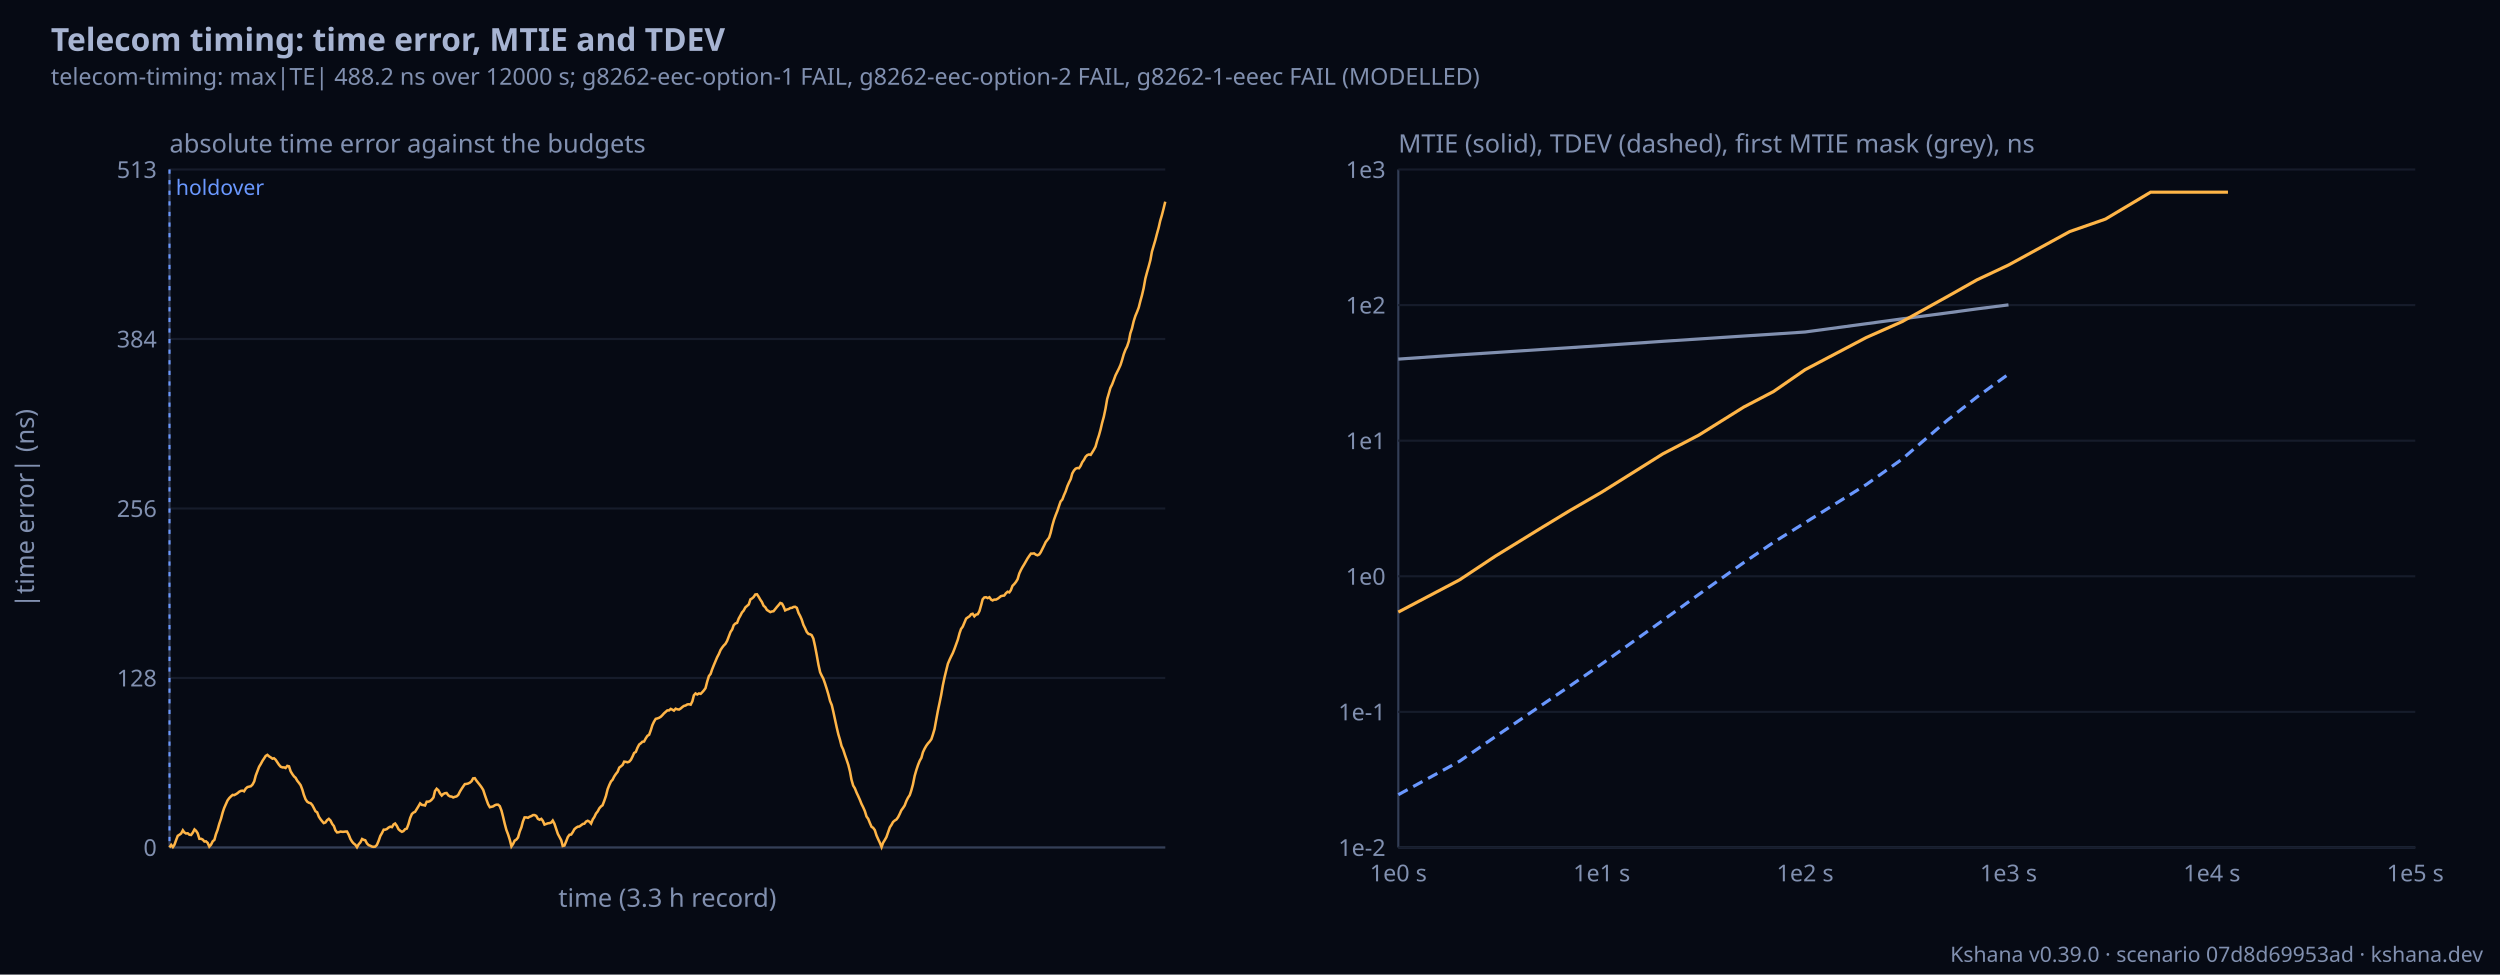
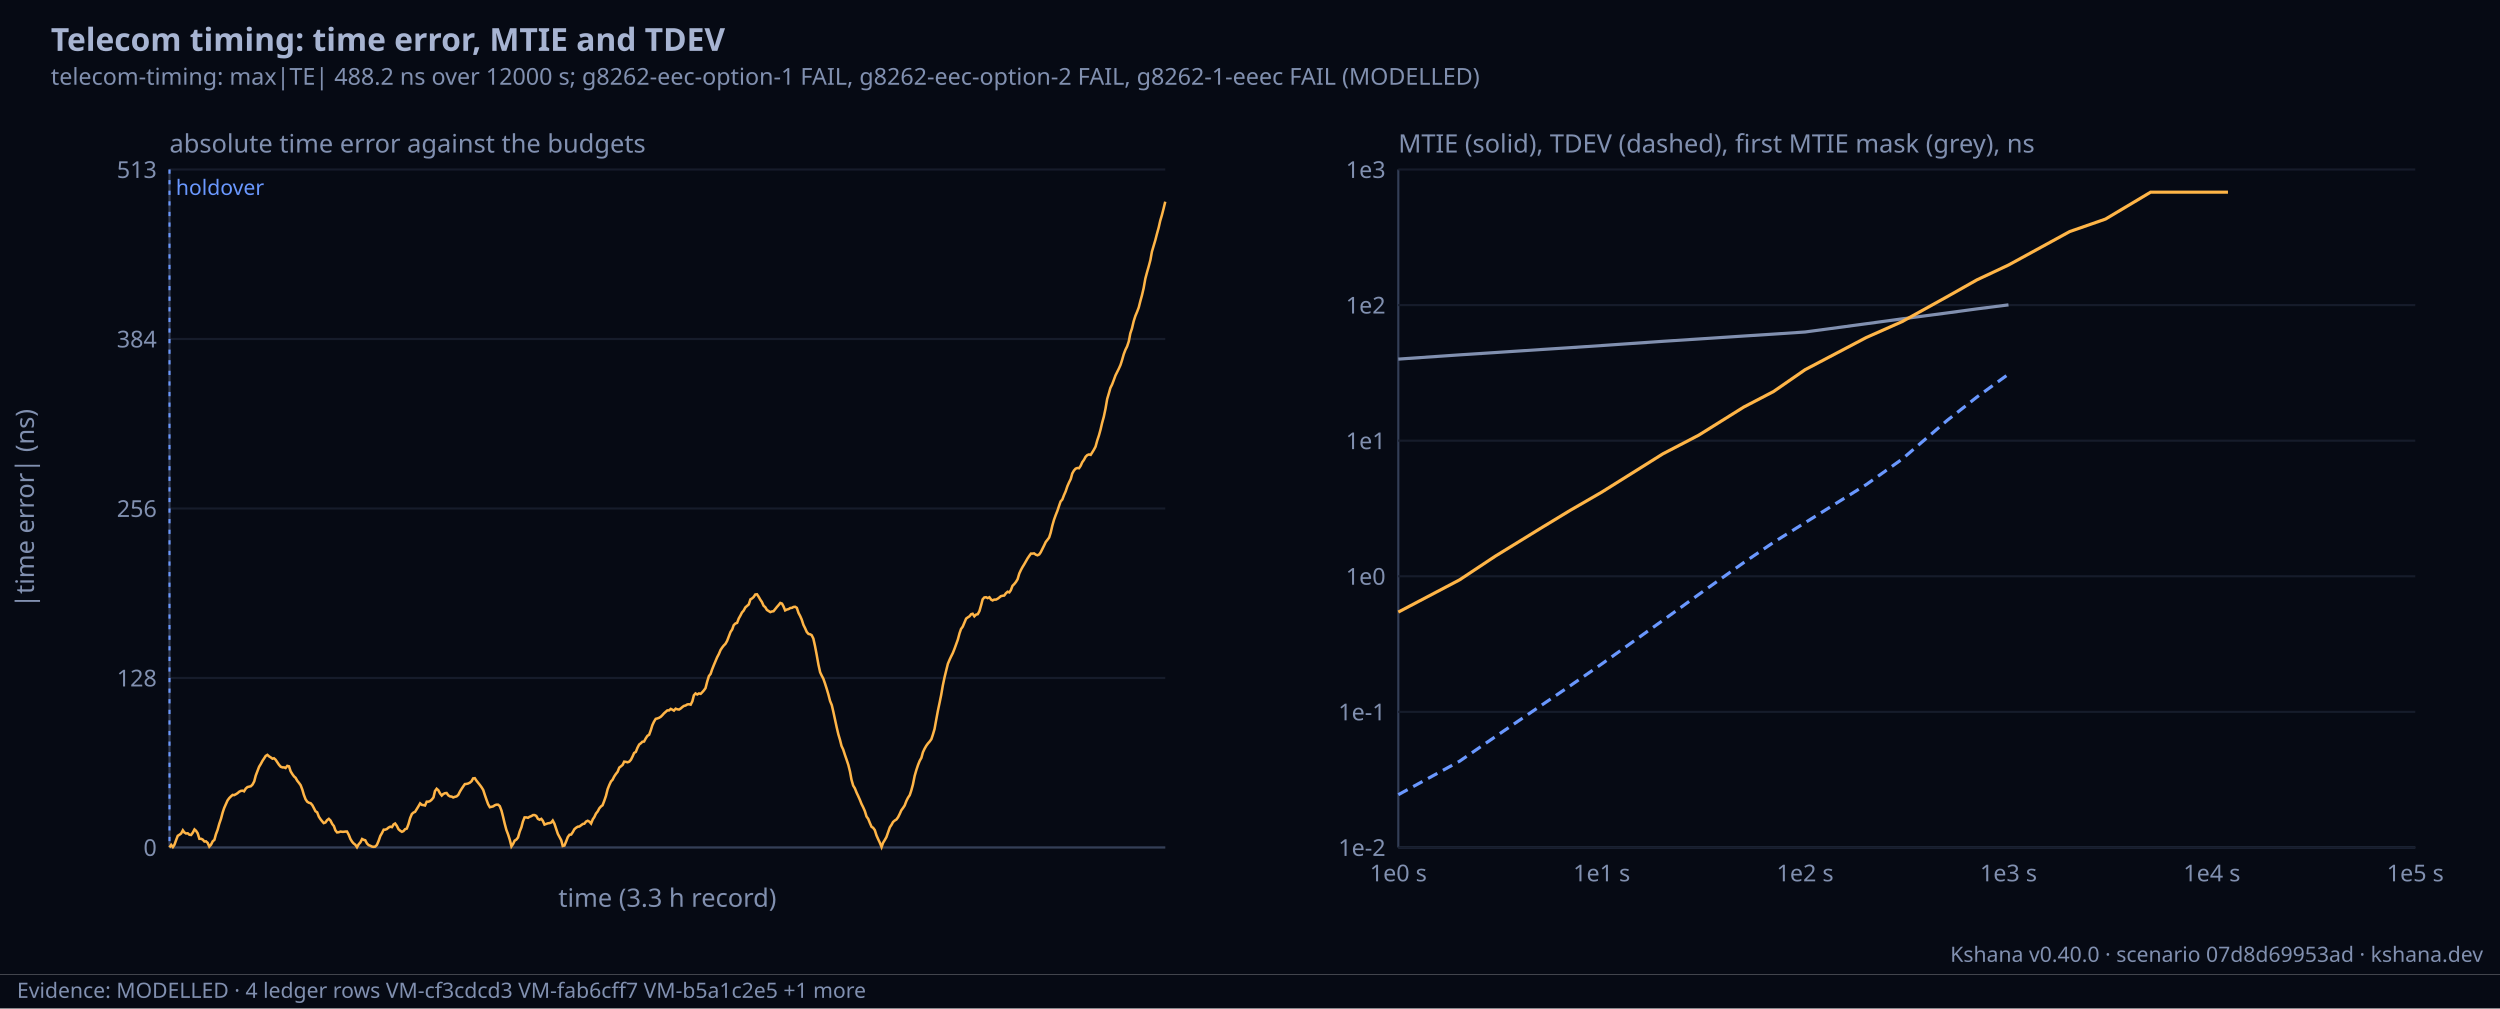
- <svg xmlns="http://www.w3.org/2000/svg" width="1180" height="460" font-family="Geist, ui-sans-serif, system-ui, sans-serif" font-size="12" fill="#A7B4D2">
+ <svg xmlns="http://www.w3.org/2000/svg" width="1180" height="476" font-family="Geist, ui-sans-serif, system-ui, sans-serif" font-size="12" fill="#A7B4D2">
  <rect width="1180" height="460" fill="#060A14" />
  <text x="24" y="24" font-size="15" font-weight="bold">Telecom timing: time error, MTIE and TDEV</text>
  <text x="24" y="40" font-size="11" fill="#8190B0">telecom-timing: max|TE| 488.2 ns over 12000 s; g8262-eec-option-1 FAIL, g8262-eec-option-2 FAIL, g8262-1-eeec FAIL (MODELLED)</text>
  <line x1="80" y1="400.0" x2="550" y2="400.0" stroke="#161C2B" />
  <text x="74" y="404.0" text-anchor="end" fill="#8190B0" font-size="11">0</text>
  <line x1="80" y1="320.0" x2="550" y2="320.0" stroke="#161C2B" />
  <text x="74" y="324.0" text-anchor="end" fill="#8190B0" font-size="11">128</text>
  <line x1="80" y1="240.0" x2="550" y2="240.0" stroke="#161C2B" />
  <text x="74" y="244.0" text-anchor="end" fill="#8190B0" font-size="11">256</text>
  <line x1="80" y1="160.0" x2="550" y2="160.0" stroke="#161C2B" />
  <text x="74" y="164.0" text-anchor="end" fill="#8190B0" font-size="11">384</text>
  <line x1="80" y1="80.0" x2="550" y2="80.0" stroke="#161C2B" />
  <text x="74" y="84.0" text-anchor="end" fill="#8190B0" font-size="11">513</text>
  <text x="16" y="240.0" text-anchor="middle" fill="#8190B0" font-size="12" transform="rotate(-90 16 240.0)">|time error| (ns)</text>
  <text x="80" y="72" font-size="12" fill="#8190B0">absolute time error against the budgets</text>
  <line x1="80" y1="80" x2="80" y2="400" stroke="#343F57" />
  <line x1="80" y1="400" x2="550" y2="400" stroke="#343F57" />
  <polyline fill="none" stroke="#FFB547" stroke-width="1.2" points="80.0,400.0 80.8,398.8 81.6,399.8 82.3,398.8 83.1,396.6 83.9,394.5 84.7,394.0 85.5,393.4 86.3,391.9 87.0,392.9 87.8,393.4 88.6,393.3 89.4,394.0 90.2,394.1 91.0,393.0 91.8,391.5 92.5,392.1 93.3,393.3 94.1,395.9 94.9,395.9 95.7,396.3 96.5,397.2 97.2,397.1 98.0,397.8 98.8,399.6 99.6,398.7 100.4,397.1 101.2,396.4 101.9,393.8 102.7,391.7 103.5,388.8 104.3,386.5 105.1,383.5 105.8,381.4 106.6,379.6 107.4,377.8 108.2,376.7 109.0,375.9 109.8,375.2 110.5,375.3 111.3,374.9 112.1,374.4 112.9,373.7 113.7,373.3 114.5,373.2 115.2,373.5 116.0,372.2 116.8,371.5 117.6,371.3 118.4,371.1 119.2,370.3 120.0,368.8 120.7,366.1 121.5,364.0 122.3,361.9 123.1,360.6 123.9,359.1 124.7,357.9 125.4,356.8 126.2,356.3 127.0,357.0 127.8,357.5 128.6,358.1 129.3,357.9 130.1,358.6 130.9,359.8 131.7,361.0 132.5,361.9 133.3,362.2 134.1,362.2 134.8,362.5 135.6,361.5 136.4,361.7 137.2,364.1 138.0,365.4 138.8,366.5 139.5,367.1 140.3,368.5 141.1,369.5 141.9,370.6 142.7,372.7 143.4,375.1 144.2,377.2 145.0,378.4 145.8,378.9 146.6,379.1 147.4,380.0 148.2,381.5 148.9,382.9 149.7,383.4 150.5,385.5 151.3,386.7 152.1,387.7 152.8,388.5 153.6,388.2 154.4,387.1 155.2,386.5 156.0,387.3 156.8,388.9 157.6,389.9 158.3,391.9 159.1,392.9 159.9,392.8 160.7,392.5 161.5,392.6 162.2,392.6 163.0,392.5 163.8,392.5 164.6,394.0 165.4,396.0 166.2,397.3 166.9,398.1 167.7,398.7 168.5,399.9 169.3,398.5 170.1,397.6 170.9,396.0 171.7,396.4 172.4,396.6 173.2,398.1 174.0,398.9 174.8,399.2 175.6,399.6 176.3,399.7 177.1,399.6 177.9,398.8 178.7,396.9 179.5,394.6 180.3,393.2 181.1,391.6 181.8,391.6 182.6,391.3 183.4,390.6 184.2,390.2 185.0,390.4 185.8,389.1 186.5,388.7 187.3,389.8 188.1,391.4 188.9,392.1 189.7,392.6 190.4,392.3 191.2,391.4 192.0,391.1 192.8,389.0 193.6,386.1 194.4,384.2 195.2,383.5 195.9,383.2 196.7,381.9 197.5,380.6 198.3,379.2 199.1,379.9 199.8,380.0 200.6,380.2 201.4,378.4 202.2,378.4 203.0,378.1 203.8,377.4 204.6,376.4 205.3,373.4 206.1,372.3 206.9,373.0 207.7,374.5 208.5,375.5 209.2,374.8 210.0,374.4 210.8,374.3 211.6,375.4 212.4,375.9 213.2,376.0 213.9,376.4 214.7,376.1 215.5,375.9 216.3,375.2 217.1,373.6 217.9,372.3 218.7,371.1 219.4,370.1 220.2,370.0 221.0,369.8 221.8,369.4 222.6,368.7 223.3,367.4 224.1,367.3 224.9,368.5 225.7,369.5 226.5,370.5 227.3,371.6 228.1,372.9 228.8,375.1 229.6,377.4 230.4,379.6 231.2,381.0 232.0,380.8 232.8,380.6 233.5,380.1 234.3,379.8 235.1,379.8 235.9,380.5 236.7,382.6 237.4,385.3 238.2,388.7 239.0,391.7 239.8,393.8 240.6,396.3 241.4,399.5 242.2,398.3 242.9,396.8 243.7,396.3 244.5,395.3 245.3,392.5 246.1,390.5 246.8,387.8 247.6,385.8 248.4,385.8 249.2,386.0 250.0,385.5 250.8,385.2 251.6,384.7 252.3,384.7 253.1,385.1 253.9,386.5 254.7,386.9 255.5,386.5 256.2,387.4 257.0,389.2 257.8,388.9 258.6,388.6 259.4,388.5 260.2,388.2 260.9,387.3 261.7,388.8 262.5,391.2 263.3,393.6 264.1,395.1 264.9,396.6 265.6,399.3 266.4,399.1 267.2,397.2 268.0,395.1 268.8,394.0 269.6,393.9 270.4,392.7 271.1,391.4 271.9,390.7 272.7,390.2 273.5,390.1 274.3,389.5 275.1,388.9 275.8,388.8 276.6,387.8 277.4,387.4 278.2,387.8 279.0,388.7 279.8,386.7 280.5,385.7 281.3,384.0 282.1,383.0 282.9,381.5 283.7,380.6 284.4,380.1 285.2,378.0 286.0,375.7 286.8,372.5 287.6,370.5 288.4,368.8 289.1,368.1 289.9,366.5 290.7,365.3 291.5,364.3 292.3,362.3 293.1,361.7 293.9,361.0 294.6,359.5 295.4,359.6 296.2,359.8 297.0,359.5 297.8,358.6 298.6,357.0 299.3,355.4 300.1,354.9 300.9,352.9 301.7,351.4 302.5,350.8 303.2,350.1 304.0,350.0 304.8,348.5 305.6,347.3 306.4,346.8 307.2,344.6 307.9,342.3 308.7,340.6 309.5,339.3 310.3,339.1 311.1,338.8 311.9,338.3 312.6,337.6 313.4,336.7 314.2,336.0 315.0,335.3 315.8,335.3 316.6,334.6 317.4,335.0 318.1,335.4 318.9,334.5 319.7,334.8 320.5,334.9 321.3,334.4 322.1,333.7 322.8,333.2 323.6,333.0 324.4,332.5 325.2,332.4 326.0,332.6 326.8,331.0 327.5,328.2 328.3,327.3 329.1,327.8 329.9,327.3 330.7,327.5 331.4,326.8 332.2,325.9 333.0,324.8 333.8,321.7 334.6,319.1 335.4,318.1 336.1,316.0 336.9,314.0 337.7,312.1 338.5,310.2 339.3,308.7 340.1,306.8 340.9,305.6 341.6,304.7 342.4,303.9 343.2,302.5 344.0,300.4 344.8,298.3 345.6,297.1 346.3,295.1 347.1,294.3 347.9,294.0 348.7,291.9 349.5,290.5 350.2,289.1 351.0,288.2 351.8,286.7 352.6,286.0 353.4,285.3 354.2,282.9 354.9,282.5 355.7,281.8 356.5,280.6 357.3,280.5 358.1,281.7 358.9,283.1 359.6,284.1 360.4,285.9 361.2,286.6 362.0,287.9 362.8,288.4 363.6,288.9 364.4,288.6 365.1,288.5 365.9,287.5 366.7,286.5 367.5,285.6 368.3,284.6 369.1,284.9 369.8,286.2 370.6,288.1 371.4,287.7 372.2,287.5 373.0,287.0 373.8,286.9 374.5,286.5 375.3,286.4 376.1,286.9 376.9,289.3 377.7,290.8 378.4,292.4 379.2,294.9 380.0,296.5 380.8,298.3 381.6,299.2 382.4,299.4 383.1,299.8 383.9,301.4 384.7,305.0 385.5,309.2 386.3,313.7 387.1,317.3 387.9,319.0 388.6,320.3 389.4,322.6 390.2,325.1 391.0,327.8 391.8,330.9 392.6,332.8 393.3,335.8 394.1,339.5 394.9,343.2 395.7,346.6 396.5,349.3 397.2,352.1 398.0,353.8 398.8,356.3 399.6,358.6 400.4,361.0 401.2,364.2 401.9,368.0 402.7,370.8 403.5,372.1 404.3,374.1 405.1,375.8 405.9,377.6 406.6,379.4 407.4,381.0 408.2,382.8 409.0,385.4 409.8,386.5 410.6,388.5 411.4,390.3 412.1,390.7 412.9,391.8 413.7,394.3 414.5,396.1 415.3,397.8 416.1,399.8 416.8,397.8 417.6,396.5 418.4,395.1 419.2,392.8 420.0,390.5 420.8,389.3 421.5,388.0 422.3,387.3 423.1,386.8 423.9,385.7 424.7,384.1 425.4,382.5 426.2,381.4 427.0,380.2 427.8,378.1 428.6,376.5 429.4,375.3 430.1,373.2 430.9,370.3 431.7,366.3 432.5,363.5 433.3,361.1 434.1,359.1 434.9,357.7 435.6,355.1 436.4,353.4 437.2,352.0 438.0,350.9 438.8,350.0 439.6,348.9 440.3,346.8 441.1,344.1 441.9,339.7 442.7,335.4 443.5,331.6 444.2,328.2 445.0,323.6 445.8,319.8 446.6,316.5 447.4,313.3 448.2,311.4 448.9,309.9 449.7,308.3 450.5,306.3 451.3,304.1 452.1,301.9 452.9,298.9 453.6,296.9 454.4,295.8 455.2,293.9 456.0,292.0 456.8,291.4 457.6,290.9 458.4,289.9 459.1,289.7 459.9,290.9 460.7,290.1 461.5,289.9 462.3,288.4 463.1,285.6 463.8,282.9 464.6,282.0 465.4,281.9 466.2,282.3 467.0,281.9 467.8,283.0 468.5,283.4 469.3,283.0 470.1,283.0 470.9,282.6 471.7,282.0 472.4,281.4 473.2,281.2 474.0,281.1 474.8,280.0 475.6,279.3 476.4,279.6 477.1,278.6 477.9,276.5 478.7,275.7 479.5,274.7 480.3,273.4 481.1,270.7 481.9,269.0 482.6,267.7 483.4,266.4 484.2,265.0 485.0,263.6 485.8,262.4 486.6,261.3 487.3,261.3 488.1,261.2 488.9,261.8 489.7,262.1 490.5,261.7 491.2,260.7 492.0,259.1 492.8,257.5 493.6,255.8 494.4,254.8 495.2,253.7 495.9,251.5 496.7,248.1 497.5,245.3 498.3,243.1 499.1,241.1 499.9,238.7 500.6,236.7 501.4,235.8 502.2,233.7 503.0,231.9 503.8,229.5 504.6,227.7 505.4,226.1 506.1,223.5 506.9,222.1 507.7,221.2 508.5,220.9 509.3,221.0 510.1,219.8 510.8,218.2 511.6,217.1 512.4,215.6 513.2,214.8 514.0,214.5 514.8,214.7 515.5,213.6 516.3,212.3 517.1,210.8 517.9,207.9 518.7,205.5 519.5,202.6 520.2,199.6 521.0,196.7 521.8,192.9 522.6,188.3 523.4,185.6 524.1,183.1 524.9,181.5 525.7,179.4 526.5,177.2 527.3,175.6 528.1,174.0 528.9,172.2 529.6,170.0 530.4,167.2 531.2,165.1 532.0,163.5 532.8,161.1 533.5,157.4 534.3,155.0 535.1,151.6 535.9,149.1 536.7,147.2 537.5,145.1 538.2,142.3 539.0,139.4 539.8,136.0 540.6,131.5 541.4,128.5 542.2,125.7 543.0,122.7 543.7,118.8 544.5,116.1 545.3,113.4 546.1,110.3 546.9,107.4 547.6,104.3 548.4,101.6 549.2,98.5 550.0,95.2" />
  <line x1="80.0" y1="80" x2="80.0" y2="400" stroke="#6A98FF" stroke-dasharray="2 3" />
  <text x="83.0" y="92" font-size="10" fill="#6A98FF">holdover</text>
  <text x="315" y="428" text-anchor="middle" fill="#8190B0">time (3.3 h record)</text>
  <text x="660" y="72" font-size="12" fill="#8190B0">MTIE (solid), TDEV (dashed), first MTIE mask (grey), ns</text>
  <line x1="660" y1="80" x2="660" y2="400" stroke="#343F57" />
  <line x1="660" y1="400" x2="1140" y2="400" stroke="#343F57" />
  <line x1="660" y1="400.0" x2="1140" y2="400.0" stroke="#161C2B" />
  <text x="654" y="404.0" text-anchor="end" fill="#8190B0" font-size="11">1e-2</text>
  <line x1="660" y1="336.0" x2="1140" y2="336.0" stroke="#161C2B" />
  <text x="654" y="340.0" text-anchor="end" fill="#8190B0" font-size="11">1e-1</text>
  <line x1="660" y1="272.0" x2="1140" y2="272.0" stroke="#161C2B" />
  <text x="654" y="276.0" text-anchor="end" fill="#8190B0" font-size="11">1e0</text>
  <line x1="660" y1="208.0" x2="1140" y2="208.0" stroke="#161C2B" />
  <text x="654" y="212.0" text-anchor="end" fill="#8190B0" font-size="11">1e1</text>
  <line x1="660" y1="144.0" x2="1140" y2="144.0" stroke="#161C2B" />
  <text x="654" y="148.0" text-anchor="end" fill="#8190B0" font-size="11">1e2</text>
  <line x1="660" y1="80.0" x2="1140" y2="80.0" stroke="#161C2B" />
  <text x="654" y="84.0" text-anchor="end" fill="#8190B0" font-size="11">1e3</text>
  <text x="660.0" y="416" text-anchor="middle" fill="#8190B0" font-size="11">1e0 s</text>
  <text x="756.0" y="416" text-anchor="middle" fill="#8190B0" font-size="11">1e1 s</text>
  <text x="852.0" y="416" text-anchor="middle" fill="#8190B0" font-size="11">1e2 s</text>
  <text x="948.0" y="416" text-anchor="middle" fill="#8190B0" font-size="11">1e3 s</text>
  <text x="1044.0" y="416" text-anchor="middle" fill="#8190B0" font-size="11">1e4 s</text>
  <text x="1140.0" y="416" text-anchor="middle" fill="#8190B0" font-size="11">1e5 s</text>
  <polyline fill="none" stroke="#8190B0" stroke-width="1.5" points="660.0,169.5 688.9,167.5 705.8,166.4 727.1,165.0 741.1,164.1 756.0,163.1 784.9,161.1 801.8,160.0 823.1,158.6 837.1,157.7 852.0,156.7 880.9,152.8 897.8,150.5 919.1,147.7 933.1,145.8 948.0,143.9" />
  <polyline fill="none" stroke="#FFB547" stroke-width="1.5" points="660.0,288.9 688.9,273.7 705.8,262.5 727.1,249.4 741.1,240.9 756.0,232.3 784.9,214.2 801.8,205.4 823.1,192.1 837.1,184.8 852.0,174.5 880.9,159.3 897.8,151.8 919.1,140.0 933.1,132.1 948.0,125.1 976.9,109.3 993.8,103.4 1015.1,90.7 1029.1,90.7 1044.0,90.7 1051.6,90.7" />
  <polyline fill="none" stroke="#6A98FF" stroke-width="1.5" stroke-dasharray="5 3" points="660.0,375.1 688.9,359.3 705.8,347.7 727.1,333.2 741.1,323.7 756.0,313.4 784.9,292.8 801.8,280.6 823.1,265.5 837.1,256.0 852.0,246.7 880.9,228.7 897.8,216.7 919.1,198.4 933.1,187.4 948.0,176.6" />
-   <text x="1172" y="454" text-anchor="end" fill="#8190B0" font-size="10" font-family="Geist, ui-sans-serif, system-ui, sans-serif">Kshana v0.39.0 · scenario 07d8d69953ad · kshana.dev</text>
+   <text x="1172" y="454" text-anchor="end" fill="#8190B0" font-size="10" font-family="Geist, ui-sans-serif, system-ui, sans-serif">Kshana v0.40.0 · scenario 07d8d69953ad · kshana.dev</text>
+   <rect x="0" y="460" width="1180" height="16" fill="#060A14" />
+   <text x="8" y="471" fill="#8190B0" font-size="10" font-family="Geist, ui-sans-serif, system-ui, sans-serif">Evidence: MODELLED · 4 ledger rows VM-cf3cdcd3 VM-fab6cff7 VM-b5a1c2e5 +1 more</text>
</svg>
